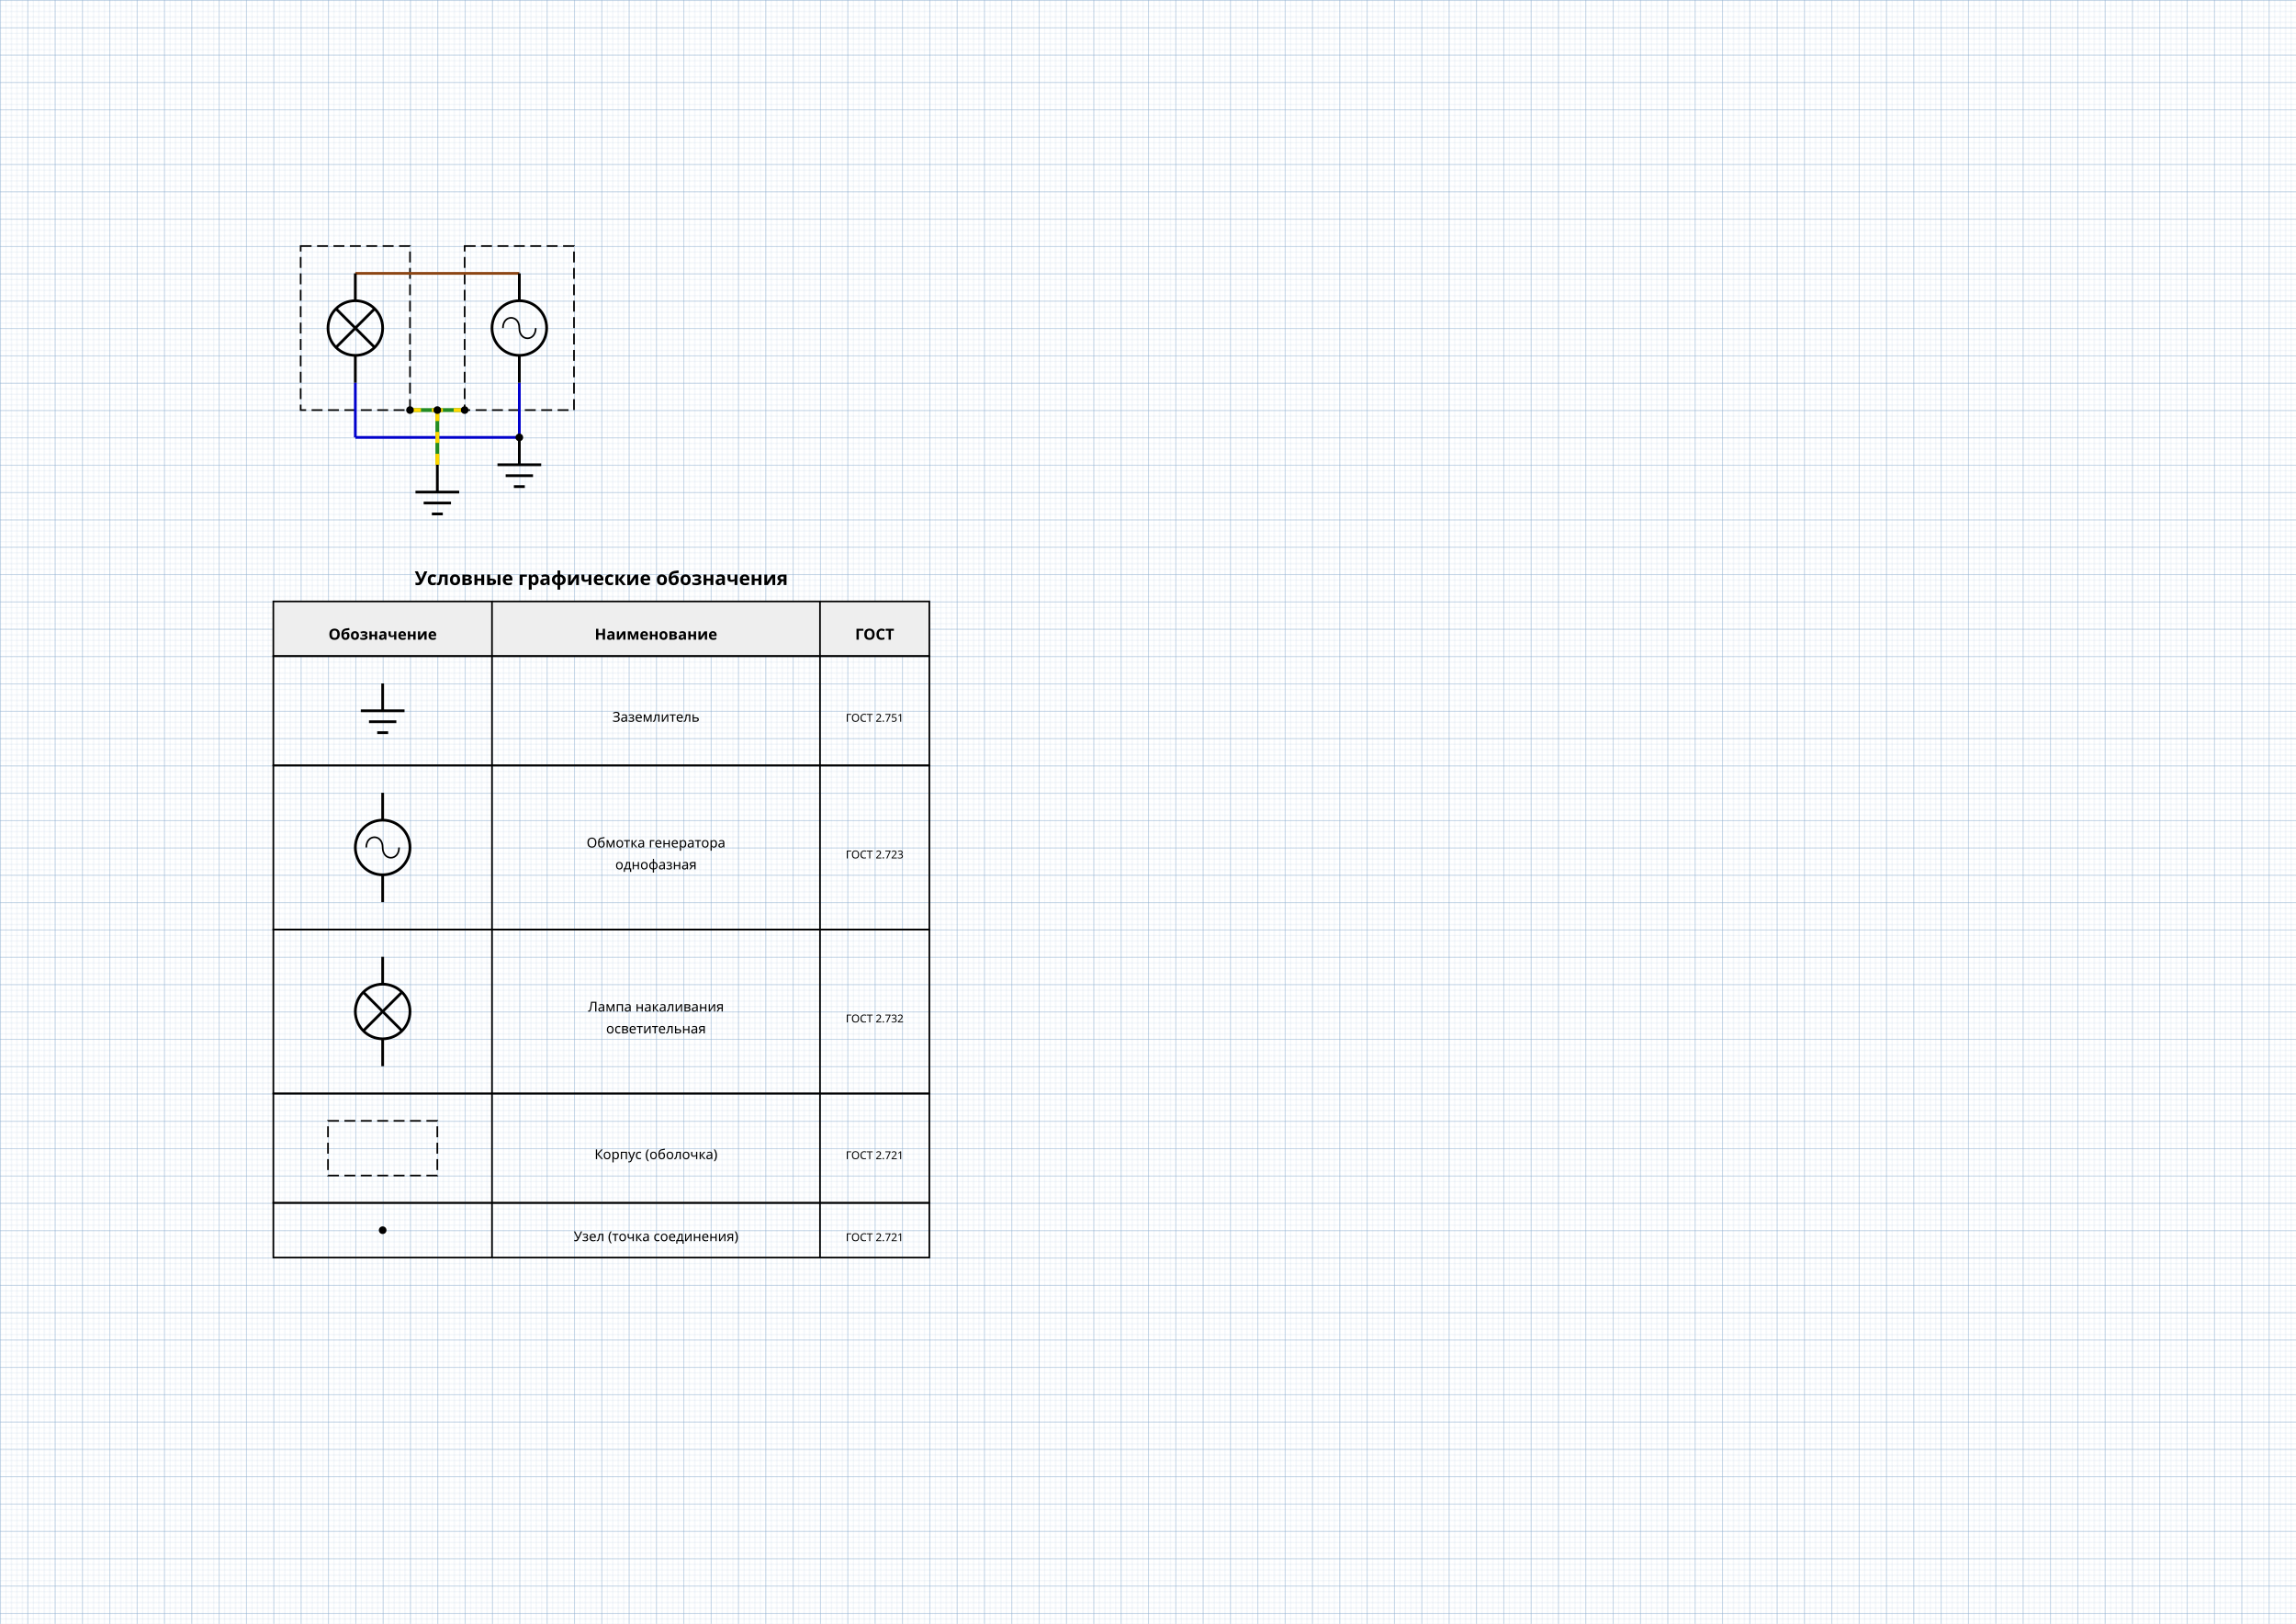
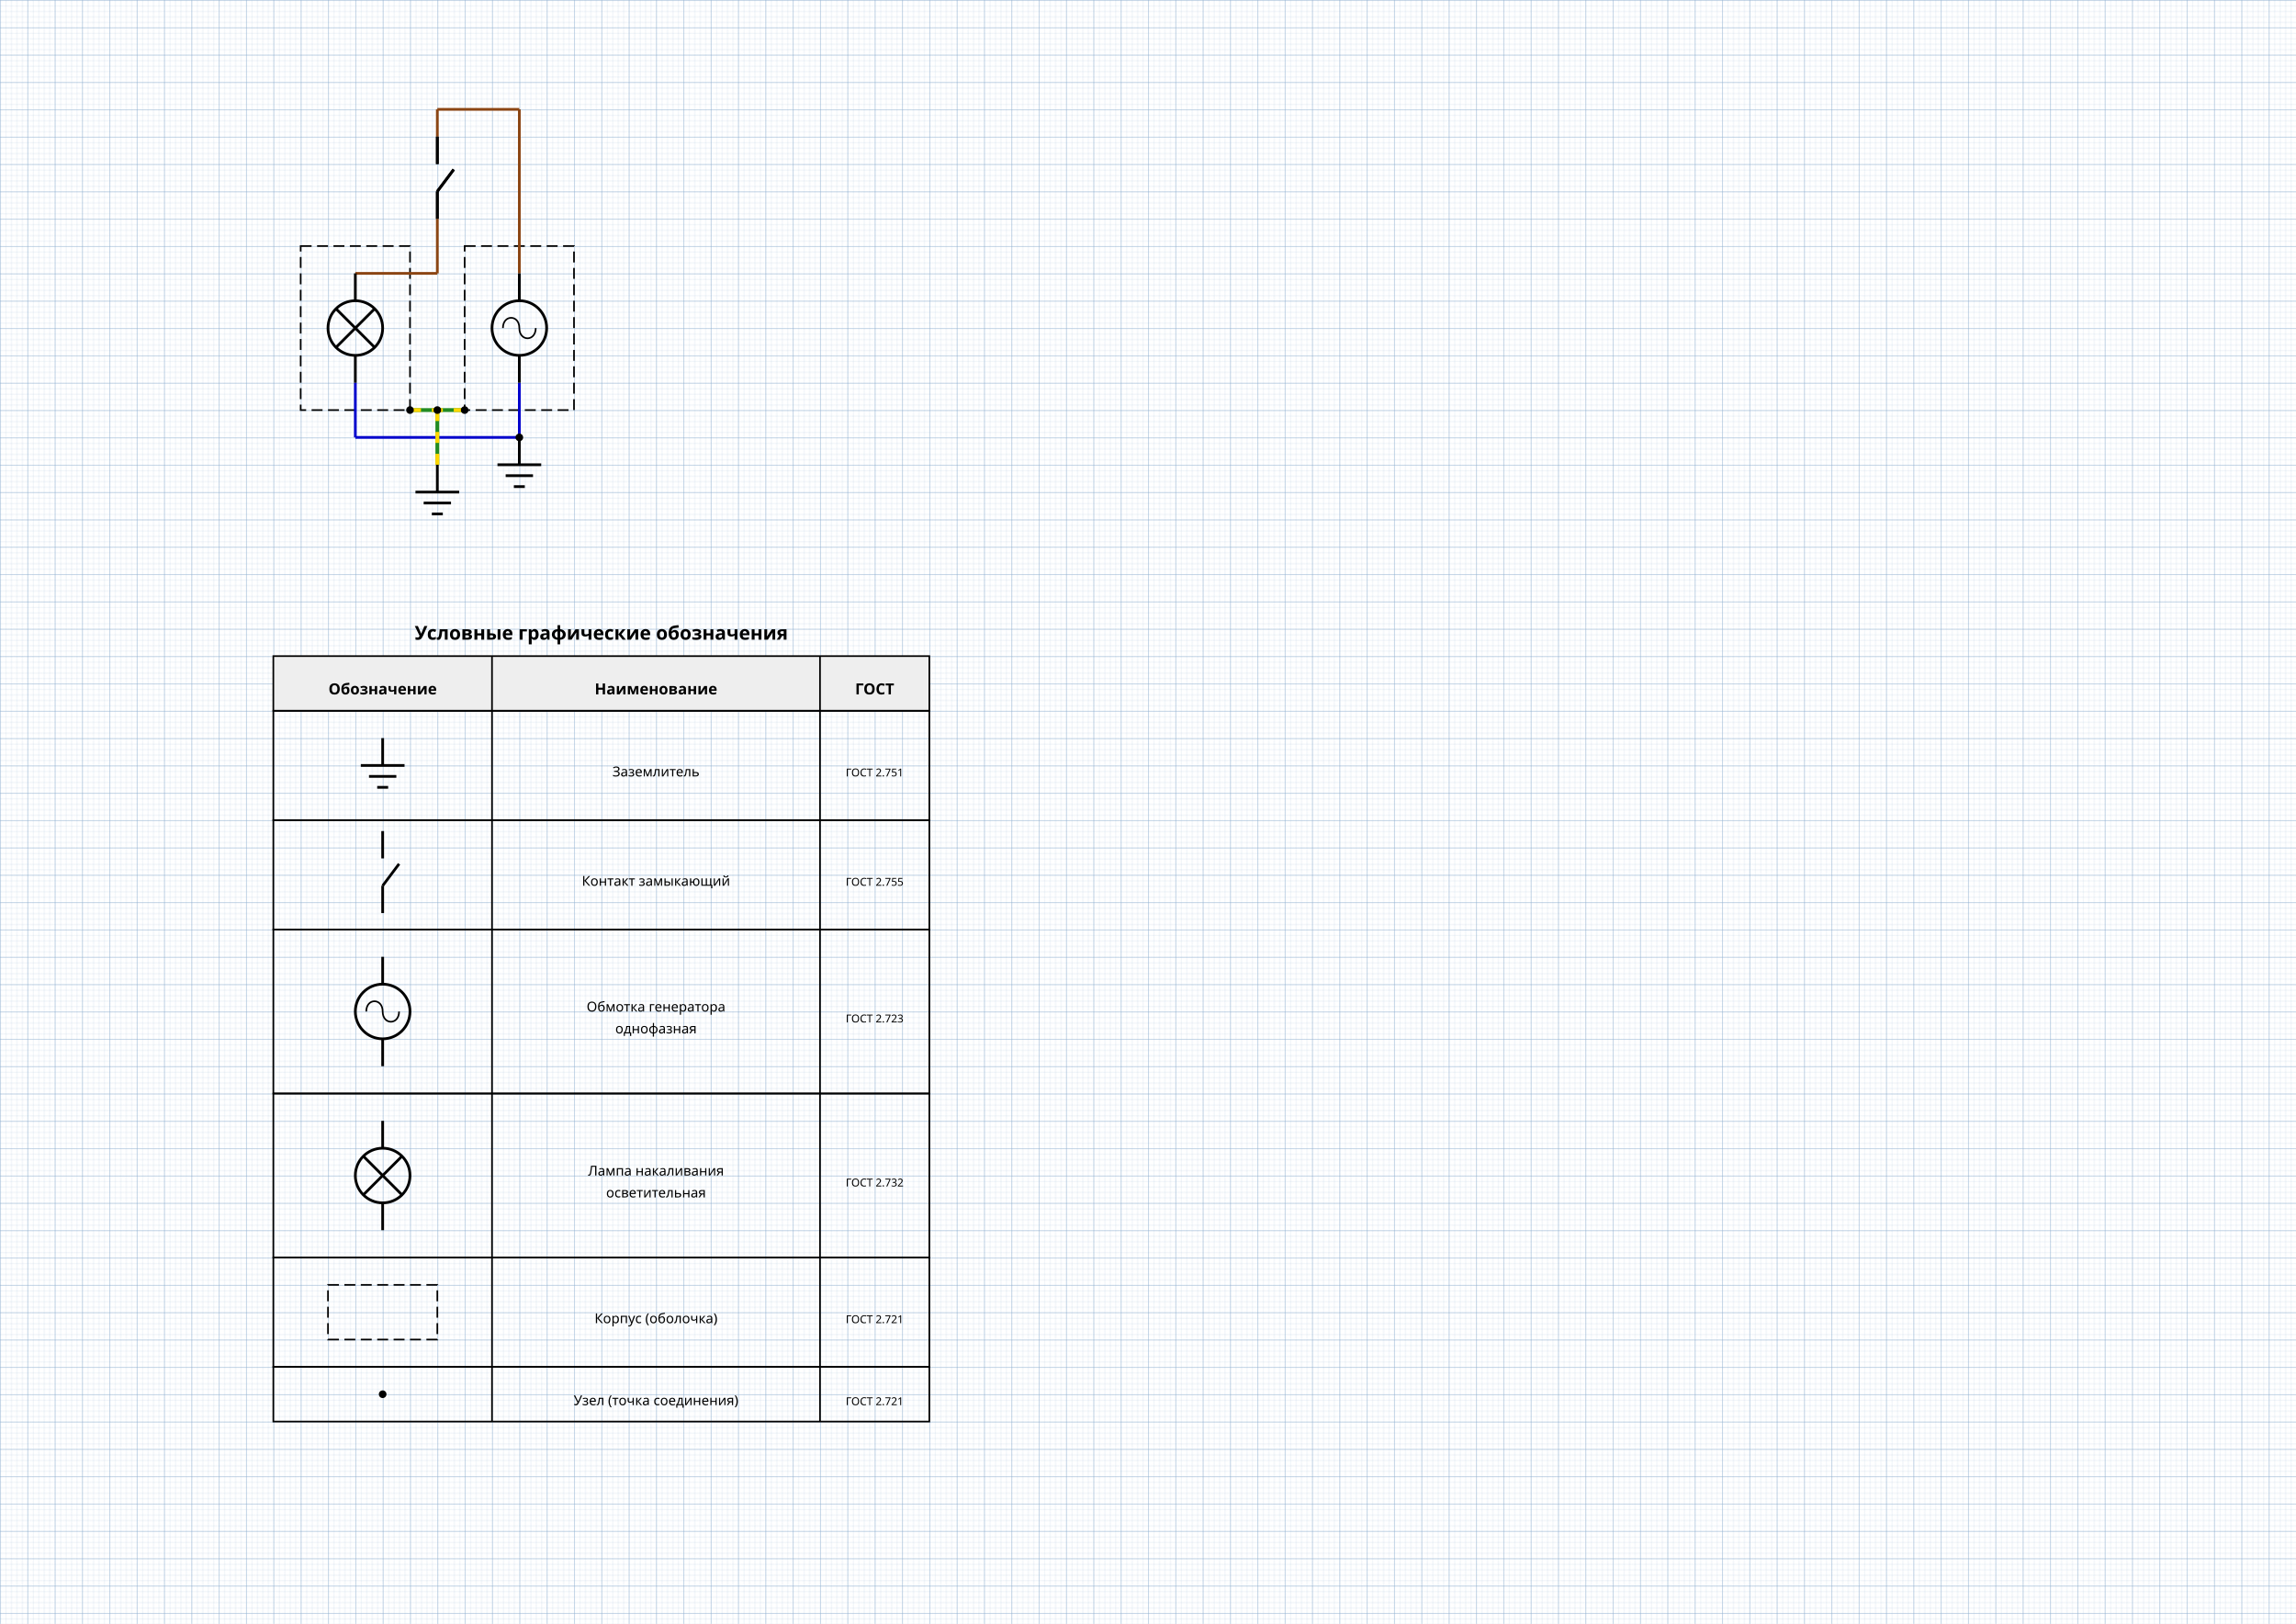
<svg xmlns="http://www.w3.org/2000/svg" width="420mm" height="297mm" viewBox="0 0 420 297">
  <rect width="420" height="297" fill="white" />
  <defs>
    <pattern id="mm1" width="1" height="1" patternUnits="userSpaceOnUse">
      <line x1="0" y1="0" x2="0" y2="1" stroke="#c8d8e8" stroke-width="0.1" />
      <line x1="0" y1="0" x2="1" y2="0" stroke="#c8d8e8" stroke-width="0.1" />
    </pattern>
    <pattern id="mm5" width="5" height="5" patternUnits="userSpaceOnUse">
      <rect width="5" height="5" fill="url(#mm1)" />
      <line x1="0" y1="0" x2="0" y2="5" stroke="#90b0d0" stroke-width="0.15" />
      <line x1="0" y1="0" x2="5" y2="0" stroke="#90b0d0" stroke-width="0.15" />
    </pattern>
    <symbol id="ugo-node" overflow="visible">
      <circle cx="0" cy="0" r="0.7" fill="black" stroke="none" />
    </symbol>
    <symbol id="ugo-ground" overflow="visible">
      <g stroke="black" stroke-width="0.5">
        <line x1="0" y1="0" x2="0" y2="5" />
        <line x1="-4" y1="5" x2="4" y2="5" />
        <line x1="-2.5" y1="7" x2="2.5" y2="7" />
        <line x1="-1" y1="9" x2="1" y2="9" />
+       </g>
+     </symbol>
+     <symbol id="ugo-contact" overflow="visible">
+       <g stroke="black" stroke-width="0.5" fill="none">
+         <line x1="0" y1="0" x2="0" y2="5" />
+         <line x1="0" y1="10" x2="3" y2="6" />
+         <line x1="0" y1="10" x2="0" y2="15" />
      </g>
    </symbol>
    <symbol id="ugo-generator" overflow="visible">
      <g stroke="black" stroke-width="0.5" fill="none">
        <line x1="0" y1="0" x2="0" y2="5" />
        <circle cx="0" cy="10" r="5" />
        <path d="M-3,10 C-3,7.5 0,7.5 0,10 S3,12.5 3,10" stroke-width="0.3" />
        <line x1="0" y1="15" x2="0" y2="20" />
      </g>
    </symbol>
    <symbol id="ugo-lamp" overflow="visible">
      <g stroke="black" stroke-width="0.5" fill="none">
        <line x1="0" y1="0" x2="0" y2="5" />
        <circle cx="0" cy="10" r="5" />
        <line x1="-3.5" y1="6.5" x2="3.5" y2="13.5" />
        <line x1="3.5" y1="6.5" x2="-3.5" y2="13.5" />
        <line x1="0" y1="15" x2="0" y2="20" />
      </g>
    </symbol>
  </defs>
  <rect width="420" height="297" fill="url(#mm5)" />
  <rect x="55" y="45" width="20" height="30" fill="none" stroke="black" stroke-width="0.3" stroke-dasharray="2,1" />
  <rect x="85" y="45" width="20" height="30" fill="none" stroke="black" stroke-width="0.3" stroke-dasharray="2,1" />
  <g stroke="#8B4513" stroke-width="0.5">
-     <line x1="65" y1="50" x2="95" y2="50" />
+     <line x1="65" y1="50" x2="80" y2="50" />
+     <line x1="80" y1="50" x2="80" y2="40" />
+     <line x1="80" y1="25" x2="80" y2="20" />
+     <line x1="80" y1="20" x2="95" y2="20" />
+     <line x1="95" y1="20" x2="95" y2="50" />
  </g>
+   <use href="#ugo-contact" x="80" y="25" />
  <g stroke="#0000CC" stroke-width="0.5">
    <line x1="65" y1="80" x2="95" y2="80" />
    <line x1="65" y1="70" x2="65" y2="80" />
    <line x1="95" y1="70" x2="95" y2="80" />
  </g>
  <use href="#ugo-node" x="95" y="80" />
  <g stroke-width="0.7">
    <line x1="75" y1="75" x2="85" y2="75" stroke="#228B22" />
    <line x1="80" y1="75" x2="80" y2="85" stroke="#228B22" />
    <line x1="75" y1="75" x2="85" y2="75" stroke="#FFD700" stroke-dasharray="2,2" />
    <line x1="80" y1="75" x2="80" y2="85" stroke="#FFD700" stroke-dasharray="2,2" />
  </g>
  <use href="#ugo-node" x="75" y="75" />
  <use href="#ugo-node" x="80" y="75" />
  <use href="#ugo-node" x="85" y="75" />
  <use href="#ugo-generator" x="95" y="50" />
  <use href="#ugo-lamp" x="65" y="50" />
+   <use href="#ugo-contact" x="80" y="25" />
  <use href="#ugo-ground" x="95" y="80" />
  <use href="#ugo-ground" x="80" y="85" />
-   <g transform="translate(50, 110)" stroke="black" stroke-width="0.3" font-family="sans-serif">
+   <g transform="translate(50, 120)" stroke="black" stroke-width="0.3" font-family="sans-serif">
    <text x="60" y="-3" font-size="3.5" font-weight="bold" text-anchor="middle" stroke="none" fill="black">Условные графические обозначения</text>
    <rect x="0" y="0" width="120" height="10" fill="#eee" stroke="black" />
    <text x="20" y="7" font-size="2.8" text-anchor="middle" stroke="none" fill="black" font-weight="bold">Обозначение</text>
    <text x="70" y="7" font-size="2.8" text-anchor="middle" stroke="none" fill="black" font-weight="bold">Наименование</text>
    <text x="110" y="7" font-size="2.8" text-anchor="middle" stroke="none" fill="black" font-weight="bold">ГОСТ</text>
    <line x1="40" y1="0" x2="40" y2="10" />
    <line x1="100" y1="0" x2="100" y2="10" />
    <rect x="0" y="10" width="120" height="20" fill="none" stroke="black" />
    <line x1="40" y1="10" x2="40" y2="30" />
    <line x1="100" y1="10" x2="100" y2="30" />
    <use href="#ugo-ground" x="20" y="15" />
    <text x="70" y="22" font-size="2.5" text-anchor="middle" stroke="none" fill="black">Заземлитель</text>
    <text x="110" y="22" font-size="2" text-anchor="middle" stroke="none" fill="black">ГОСТ 2.751</text>
-     <rect x="0" y="30" width="120" height="30" fill="none" stroke="black" />
-     <line x1="40" y1="30" x2="40" y2="60" />
-     <line x1="100" y1="30" x2="100" y2="60" />
-     <use href="#ugo-generator" x="20" y="35" />
-     <text x="70" y="45" font-size="2.5" text-anchor="middle" stroke="none" fill="black">Обмотка генератора</text>
-     <text x="70" y="49" font-size="2.5" text-anchor="middle" stroke="none" fill="black">однофазная</text>
-     <text x="110" y="47" font-size="2" text-anchor="middle" stroke="none" fill="black">ГОСТ 2.723</text>
-     <rect x="0" y="60" width="120" height="30" fill="none" stroke="black" />
-     <line x1="40" y1="60" x2="40" y2="90" />
-     <line x1="100" y1="60" x2="100" y2="90" />
-     <use href="#ugo-lamp" x="20" y="65" />
-     <text x="70" y="75" font-size="2.5" text-anchor="middle" stroke="none" fill="black">Лампа накаливания</text>
-     <text x="70" y="79" font-size="2.5" text-anchor="middle" stroke="none" fill="black">осветительная</text>
-     <text x="110" y="77" font-size="2" text-anchor="middle" stroke="none" fill="black">ГОСТ 2.732</text>
-     <rect x="0" y="90" width="120" height="20" fill="none" stroke="black" />
-     <line x1="40" y1="90" x2="40" y2="110" />
-     <line x1="100" y1="90" x2="100" y2="110" />
-     <rect x="10" y="95" width="20" height="10" fill="none" stroke="black" stroke-dasharray="2,1" />
-     <text x="70" y="102" font-size="2.5" text-anchor="middle" stroke="none" fill="black">Корпус (оболочка)</text>
-     <text x="110" y="102" font-size="2" text-anchor="middle" stroke="none" fill="black">ГОСТ 2.721</text>
-     <rect x="0" y="110" width="120" height="10" fill="none" stroke="black" />
-     <line x1="40" y1="110" x2="40" y2="120" />
-     <line x1="100" y1="110" x2="100" y2="120" />
-     <use href="#ugo-node" x="20" y="115" />
-     <text x="70" y="117" font-size="2.5" text-anchor="middle" stroke="none" fill="black">Узел (точка соединения)</text>
-     <text x="110" y="117" font-size="2" text-anchor="middle" stroke="none" fill="black">ГОСТ 2.721</text>
+     <rect x="0" y="30" width="120" height="20" fill="none" stroke="black" />
+     <line x1="40" y1="30" x2="40" y2="50" />
+     <line x1="100" y1="30" x2="100" y2="50" />
+     <use href="#ugo-contact" x="20" y="32" />
+     <text x="70" y="42" font-size="2.5" text-anchor="middle" stroke="none" fill="black">Контакт замыкающий</text>
+     <text x="110" y="42" font-size="2" text-anchor="middle" stroke="none" fill="black">ГОСТ 2.755</text>
+     <rect x="0" y="50" width="120" height="30" fill="none" stroke="black" />
+     <line x1="40" y1="50" x2="40" y2="80" />
+     <line x1="100" y1="50" x2="100" y2="80" />
+     <use href="#ugo-generator" x="20" y="55" />
+     <text x="70" y="65" font-size="2.5" text-anchor="middle" stroke="none" fill="black">Обмотка генератора</text>
+     <text x="70" y="69" font-size="2.5" text-anchor="middle" stroke="none" fill="black">однофазная</text>
+     <text x="110" y="67" font-size="2" text-anchor="middle" stroke="none" fill="black">ГОСТ 2.723</text>
+     <rect x="0" y="80" width="120" height="30" fill="none" stroke="black" />
+     <line x1="40" y1="80" x2="40" y2="110" />
+     <line x1="100" y1="80" x2="100" y2="110" />
+     <use href="#ugo-lamp" x="20" y="85" />
+     <text x="70" y="95" font-size="2.5" text-anchor="middle" stroke="none" fill="black">Лампа накаливания</text>
+     <text x="70" y="99" font-size="2.5" text-anchor="middle" stroke="none" fill="black">осветительная</text>
+     <text x="110" y="97" font-size="2" text-anchor="middle" stroke="none" fill="black">ГОСТ 2.732</text>
+     <rect x="0" y="110" width="120" height="20" fill="none" stroke="black" />
+     <line x1="40" y1="110" x2="40" y2="130" />
+     <line x1="100" y1="110" x2="100" y2="130" />
+     <rect x="10" y="115" width="20" height="10" fill="none" stroke="black" stroke-dasharray="2,1" />
+     <text x="70" y="122" font-size="2.5" text-anchor="middle" stroke="none" fill="black">Корпус (оболочка)</text>
+     <text x="110" y="122" font-size="2" text-anchor="middle" stroke="none" fill="black">ГОСТ 2.721</text>
+     <rect x="0" y="130" width="120" height="10" fill="none" stroke="black" />
+     <line x1="40" y1="130" x2="40" y2="140" />
+     <line x1="100" y1="130" x2="100" y2="140" />
+     <use href="#ugo-node" x="20" y="135" />
+     <text x="70" y="137" font-size="2.5" text-anchor="middle" stroke="none" fill="black">Узел (точка соединения)</text>
+     <text x="110" y="137" font-size="2" text-anchor="middle" stroke="none" fill="black">ГОСТ 2.721</text>
  </g>
</svg>
